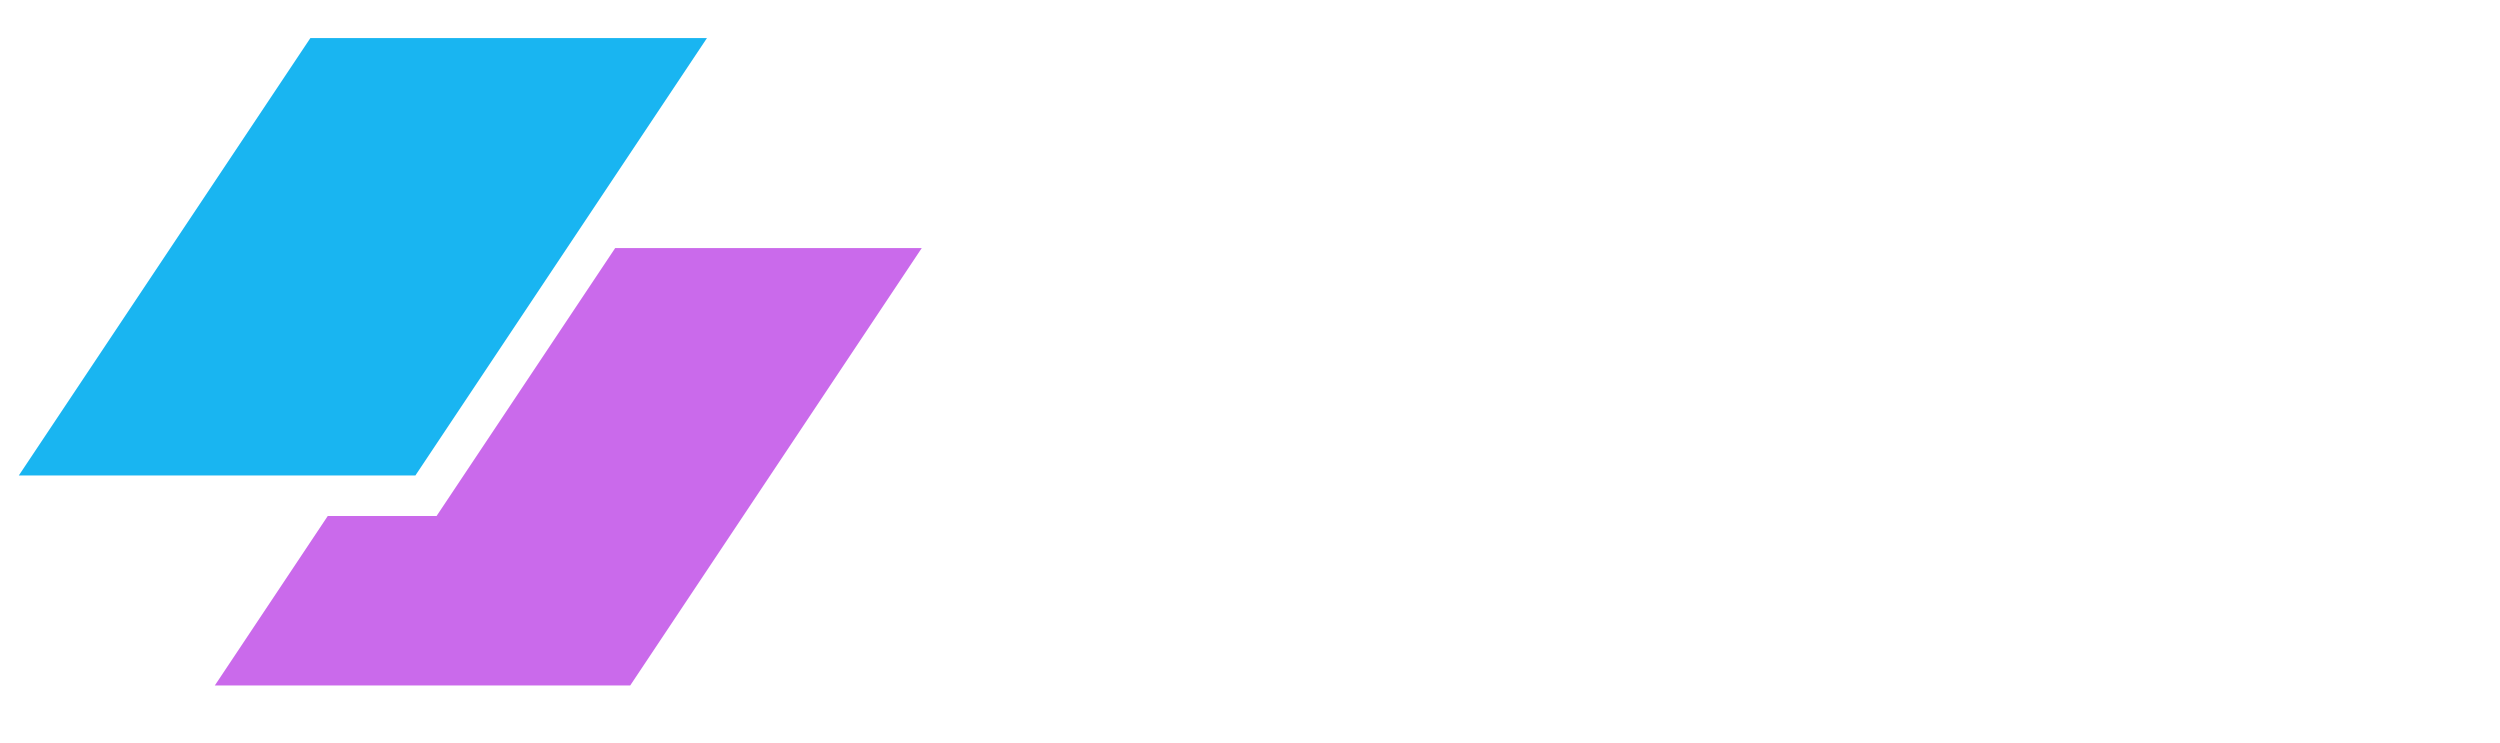
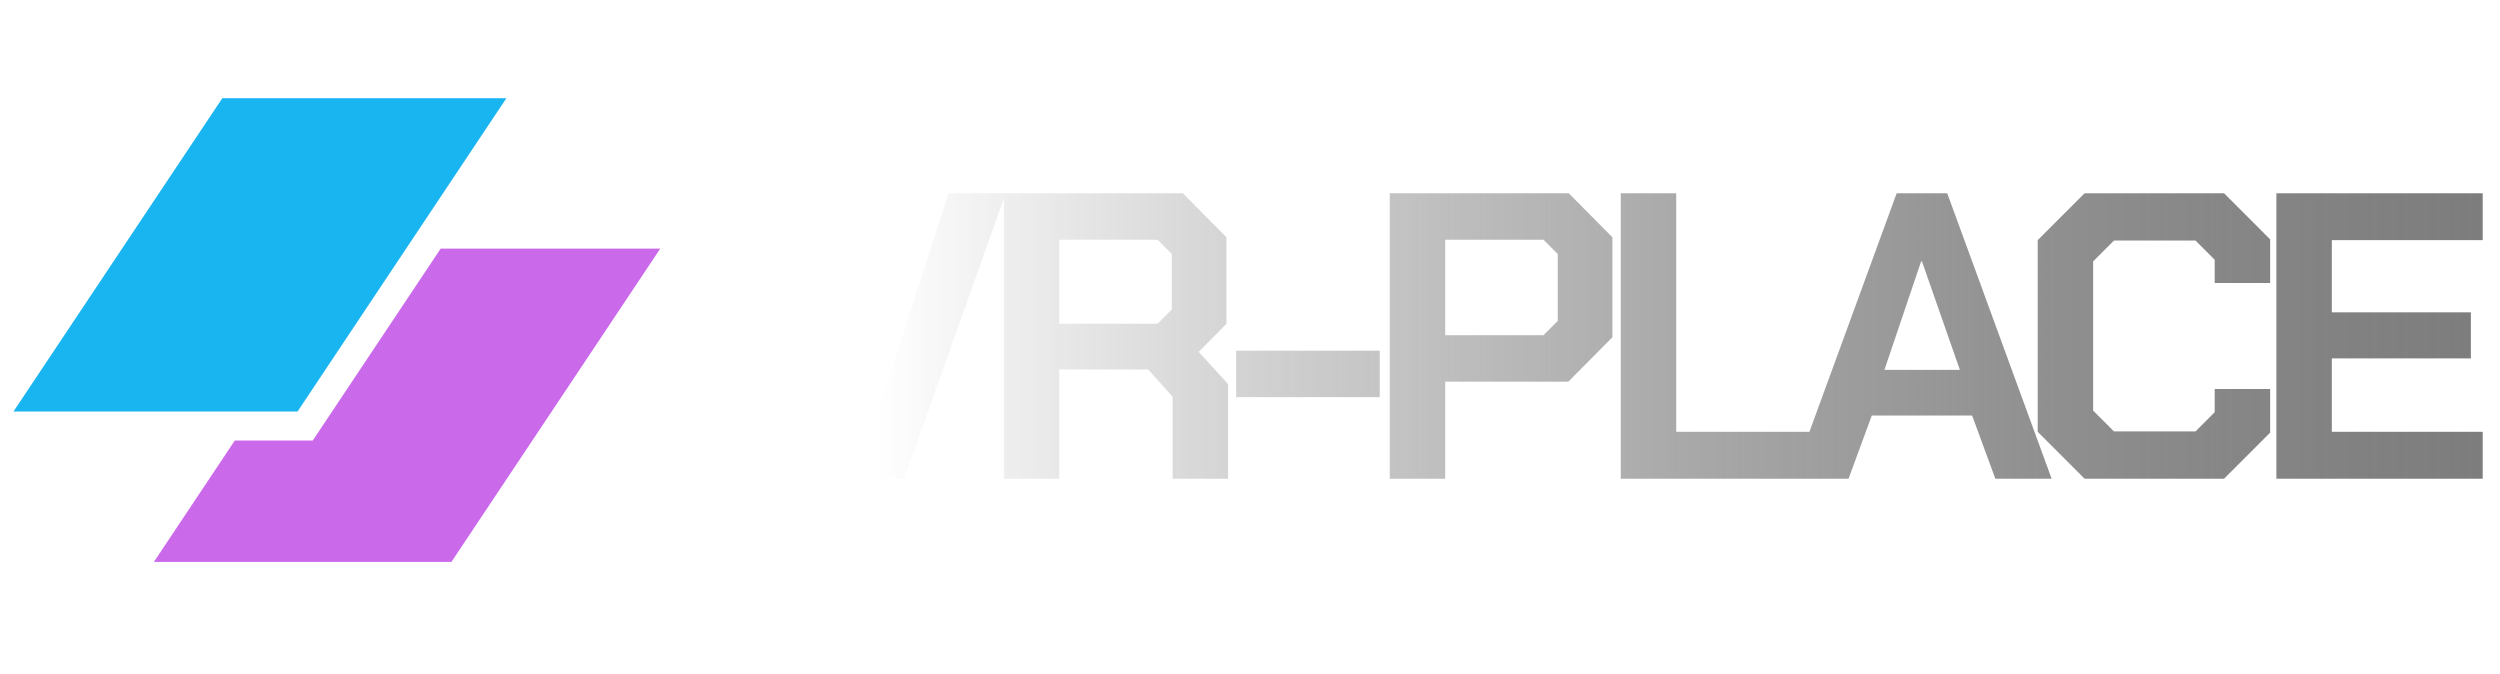
- <svg xmlns="http://www.w3.org/2000/svg" width="101" height="30" viewBox="0 0 101 30" fill="none">
-   <path d="M12.539 1.538H28.561L16.782 19.209H0.76L12.539 1.538Z" fill="#19B5F1" />
-   <path d="M13.241 20.847L8.679 27.692H25.461L37.24 10.021H24.854L17.637 20.847H13.241Z" fill="#CA6AEB" />
-   <path d="M42 7H44.624L48.669 19.846H48.712L52.757 7H55.381L49.959 23H47.422L42 7Z" fill="url(#paint0_linear_21_12730)" />
-   <path d="M67.004 17.834V23H64.468V18.474L62.894 16.669H57.909V23H55.372V7H64.687L66.917 9.354V14.269L65.321 15.937L67.004 17.834ZM57.909 14.474H63.55L64.424 13.56V10.154L63.55 9.24H57.909V14.474Z" fill="url(#paint1_linear_21_12730)" />
-   <path d="M68.097 7H70.415L77.63 18.634H77.674V7H80.101V23H77.783L70.568 11.389H70.524V23H68.097V7Z" fill="url(#paint2_linear_21_12730)" />
-   <path d="M80.876 20.966V18.269L82.822 16.257H88.441V14.566L87.632 13.72H84.2L83.391 14.566V15.297H80.964V13.971L83.194 11.617H88.638L90.868 13.971V23H88.616V21.24L86.867 23H82.822L80.876 20.966ZM86.627 20.966L88.441 19.137V18.177H84.003L83.303 18.886V20.28L83.959 20.966H86.627Z" fill="url(#paint3_linear_21_12730)" />
-   <path d="M91.205 20.874V19.48H93.632V20.211L94.244 20.874H97.961L98.573 20.211V18.977L97.939 18.314H93.238L91.292 16.257V13.697L93.282 11.617H98.77L100.781 13.743V15.137H98.354V14.406L97.742 13.743H94.331L93.719 14.406V15.549L94.353 16.211H99.032L101 18.291V20.92L99.01 23H93.216L91.205 20.874Z" fill="url(#paint4_linear_21_12730)" />
+ <svg xmlns="http://www.w3.org/2000/svg" width="141" height="38" viewBox="0 0 141 38" fill="none">
+   <path d="M12.539 5.538H28.561L16.782 23.209H0.76L12.539 5.538Z" fill="#19B5F1" />
+   <path d="M13.241 24.847L8.679 31.692H25.461L37.24 14.021H24.854L17.637 24.847H13.241Z" fill="#CA6AEB" />
+   <path d="M42.23 10.9H45.45L49.452 23.274H49.498L53.5 10.9H56.72L50.993 27H47.957L42.23 10.9ZM69.264 21.664V27H66.136V22.377L64.756 20.836H59.742V27H56.614V10.9H66.711L69.172 13.384V18.26L67.608 19.847L69.264 21.664ZM59.742 18.26H65.285L66.09 17.455V14.327L65.285 13.522H59.742V18.26ZM69.719 19.778H77.816V22.4H69.719V19.778ZM78.382 10.9H88.479L90.94 13.384V19.019L88.456 21.526H81.51V27H78.382V10.9ZM87.053 18.904L87.858 18.099V14.327L87.053 13.522H81.51V18.904H87.053ZM91.411 10.9H94.539V24.355H102.589V27H91.411V10.9ZM106.972 10.9H109.824L115.712 27H112.538L111.227 23.435H105.569L104.258 27H101.084L106.972 10.9ZM110.537 20.859L108.398 14.741H108.352L106.282 20.859H110.537ZM114.926 24.355V13.545L117.571 10.9H125.437L128.036 13.499V15.96H124.908V14.649L123.827 13.568H119.227L118.054 14.741V23.159L119.227 24.332H123.827L124.908 23.251V21.94H128.036V24.401L125.437 27H117.571L114.926 24.355ZM128.387 10.9H140.025V13.545H131.515V17.616H139.358V20.215H131.515V24.355H140.025V27H128.387V10.9Z" fill="url(#paint0_linear_21_12730)" />
  <defs>
-     <linearGradient id="paint0_linear_21_12730" x1="42" y1="13.5" x2="104" y2="20.5" gradientUnits="userSpaceOnUse">
+     <linearGradient id="paint0_linear_21_12730" x1="49.5" y1="33" x2="144" y2="33" gradientUnits="userSpaceOnUse">
      <stop stop-color="white" />
-       <stop offset="1" stop-color="white" stop-opacity="0" />
-     </linearGradient>
-     <linearGradient id="paint1_linear_21_12730" x1="42" y1="13.5" x2="104" y2="20.5" gradientUnits="userSpaceOnUse">
-       <stop stop-color="white" />
-       <stop offset="1" stop-color="white" stop-opacity="0" />
-     </linearGradient>
-     <linearGradient id="paint2_linear_21_12730" x1="42" y1="13.5" x2="104" y2="20.5" gradientUnits="userSpaceOnUse">
-       <stop stop-color="white" />
-       <stop offset="1" stop-color="white" stop-opacity="0" />
-     </linearGradient>
-     <linearGradient id="paint3_linear_21_12730" x1="42" y1="13.5" x2="104" y2="20.5" gradientUnits="userSpaceOnUse">
-       <stop stop-color="white" />
-       <stop offset="1" stop-color="white" stop-opacity="0" />
-     </linearGradient>
-     <linearGradient id="paint4_linear_21_12730" x1="42" y1="13.5" x2="104" y2="20.5" gradientUnits="userSpaceOnUse">
-       <stop stop-color="white" />
-       <stop offset="1" stop-color="white" stop-opacity="0" />
+       <stop offset="0.998" stop-color="#212121" stop-opacity="0.594" />
    </linearGradient>
  </defs>
</svg>
